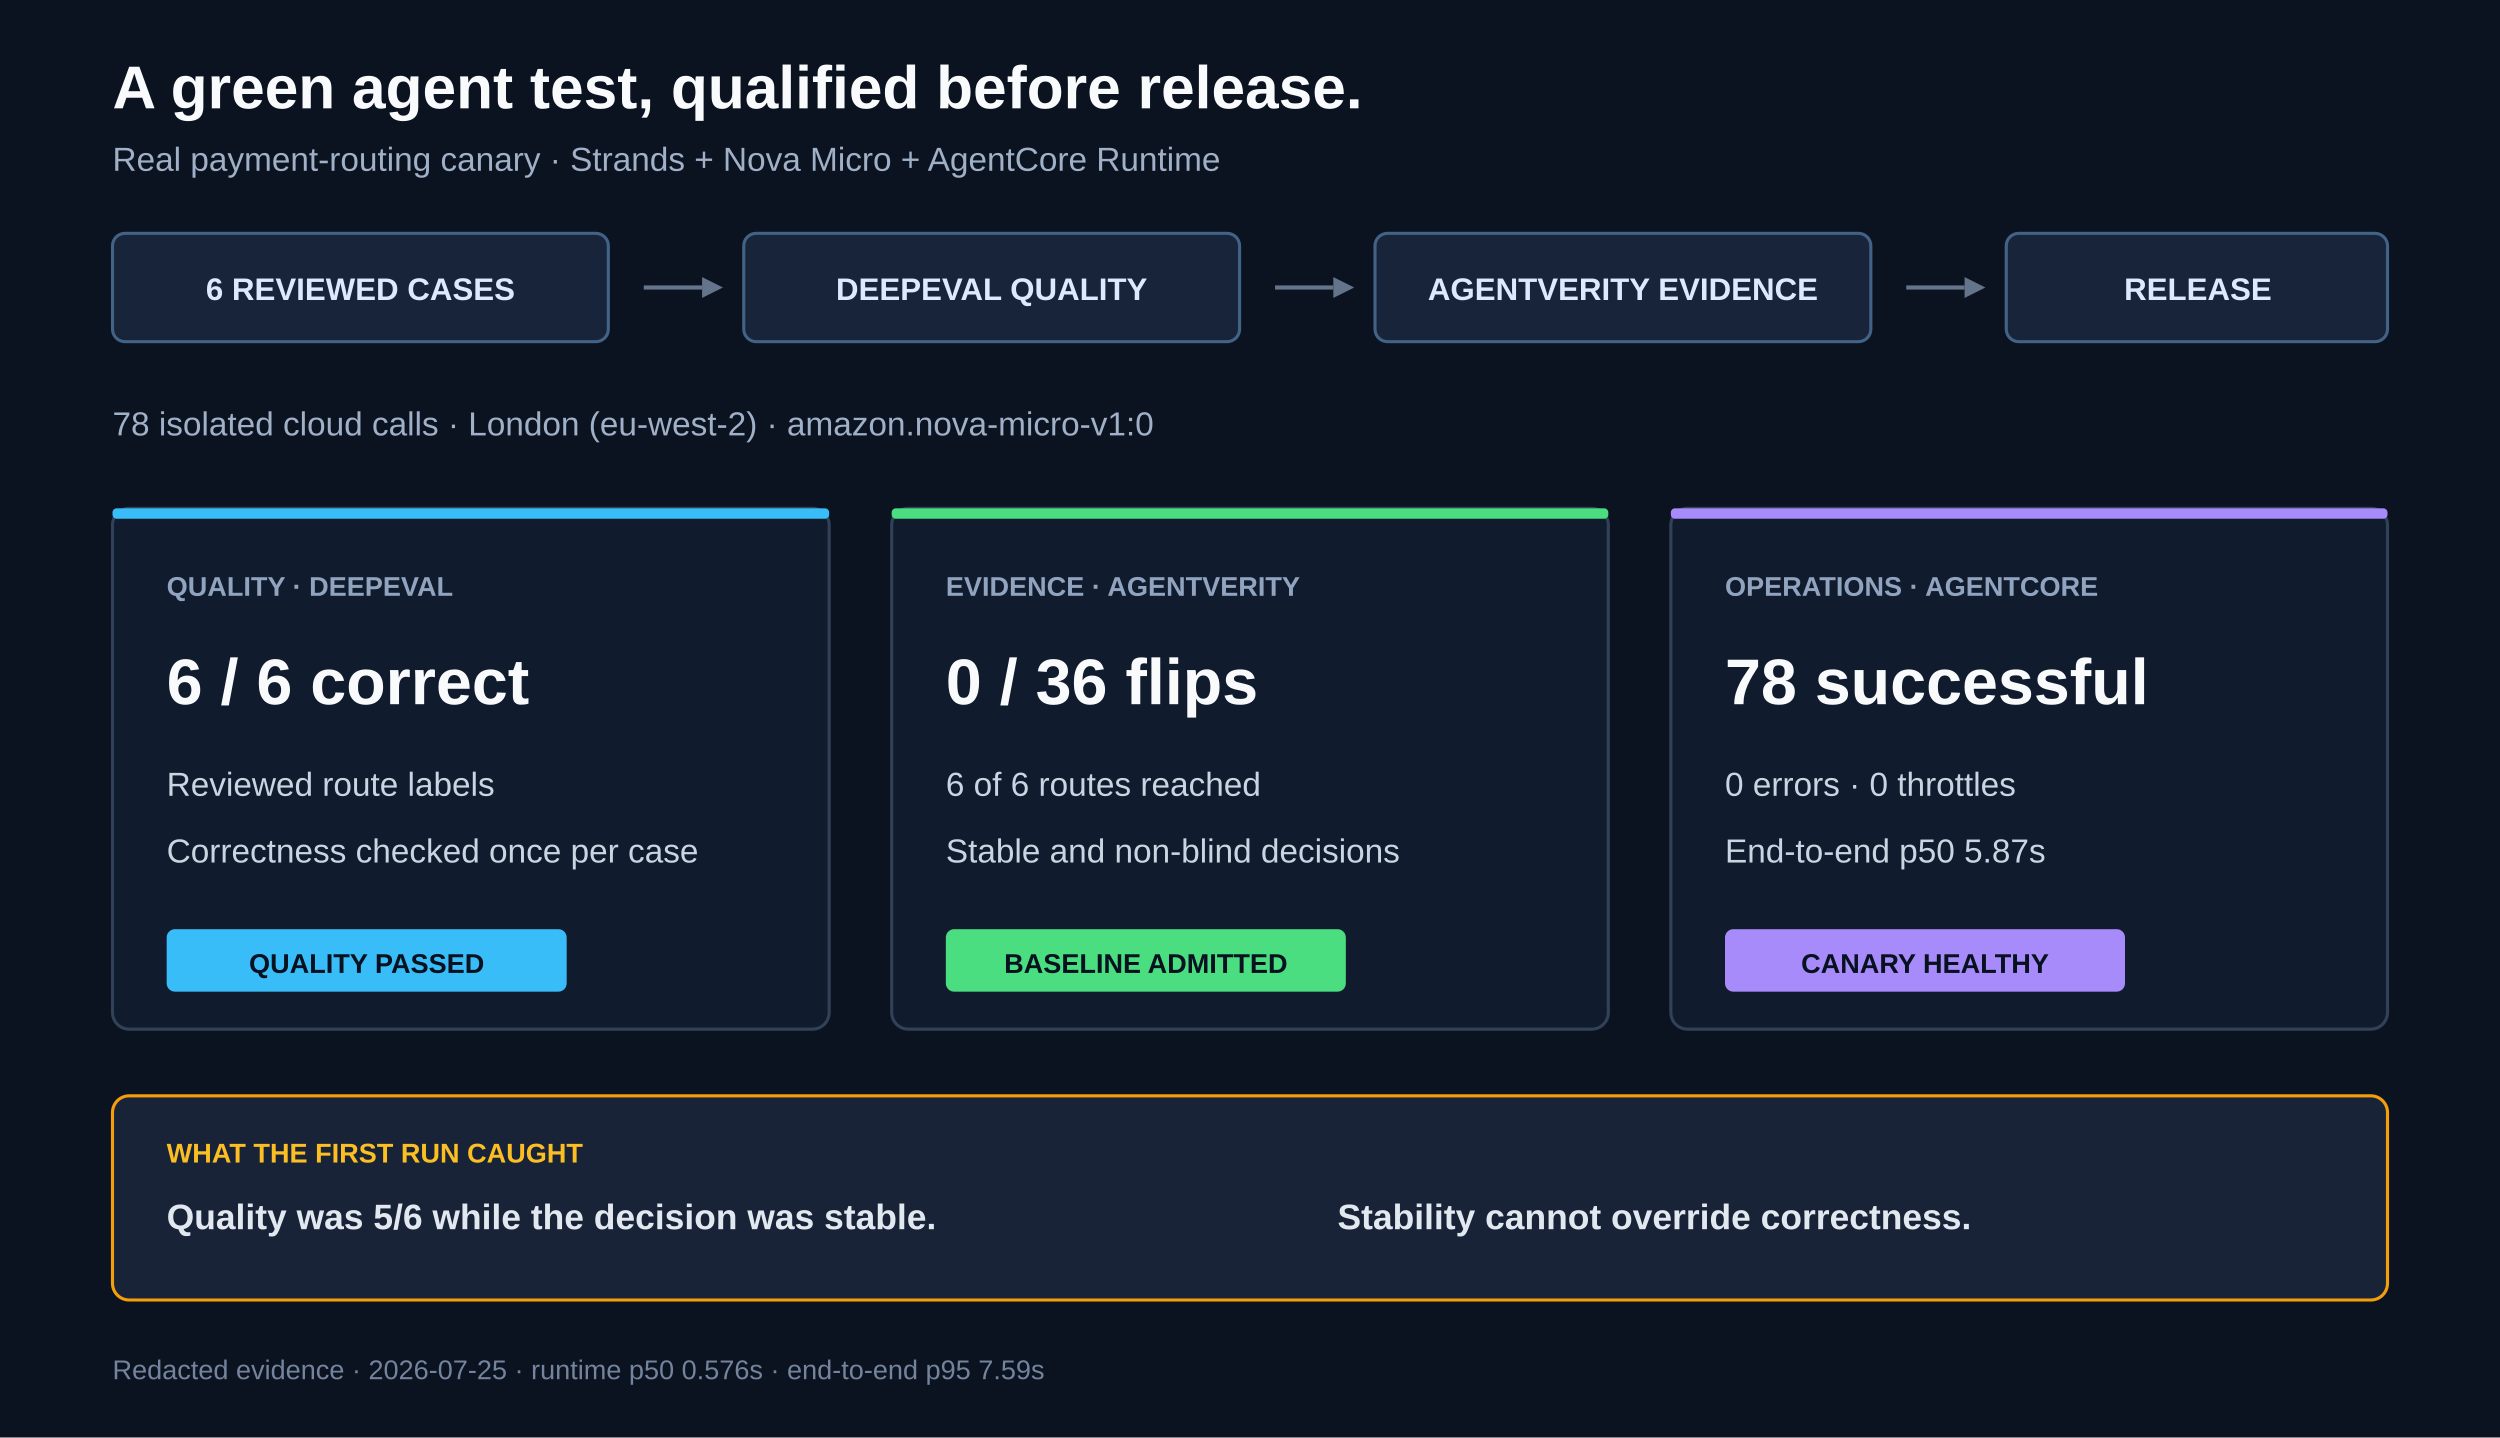
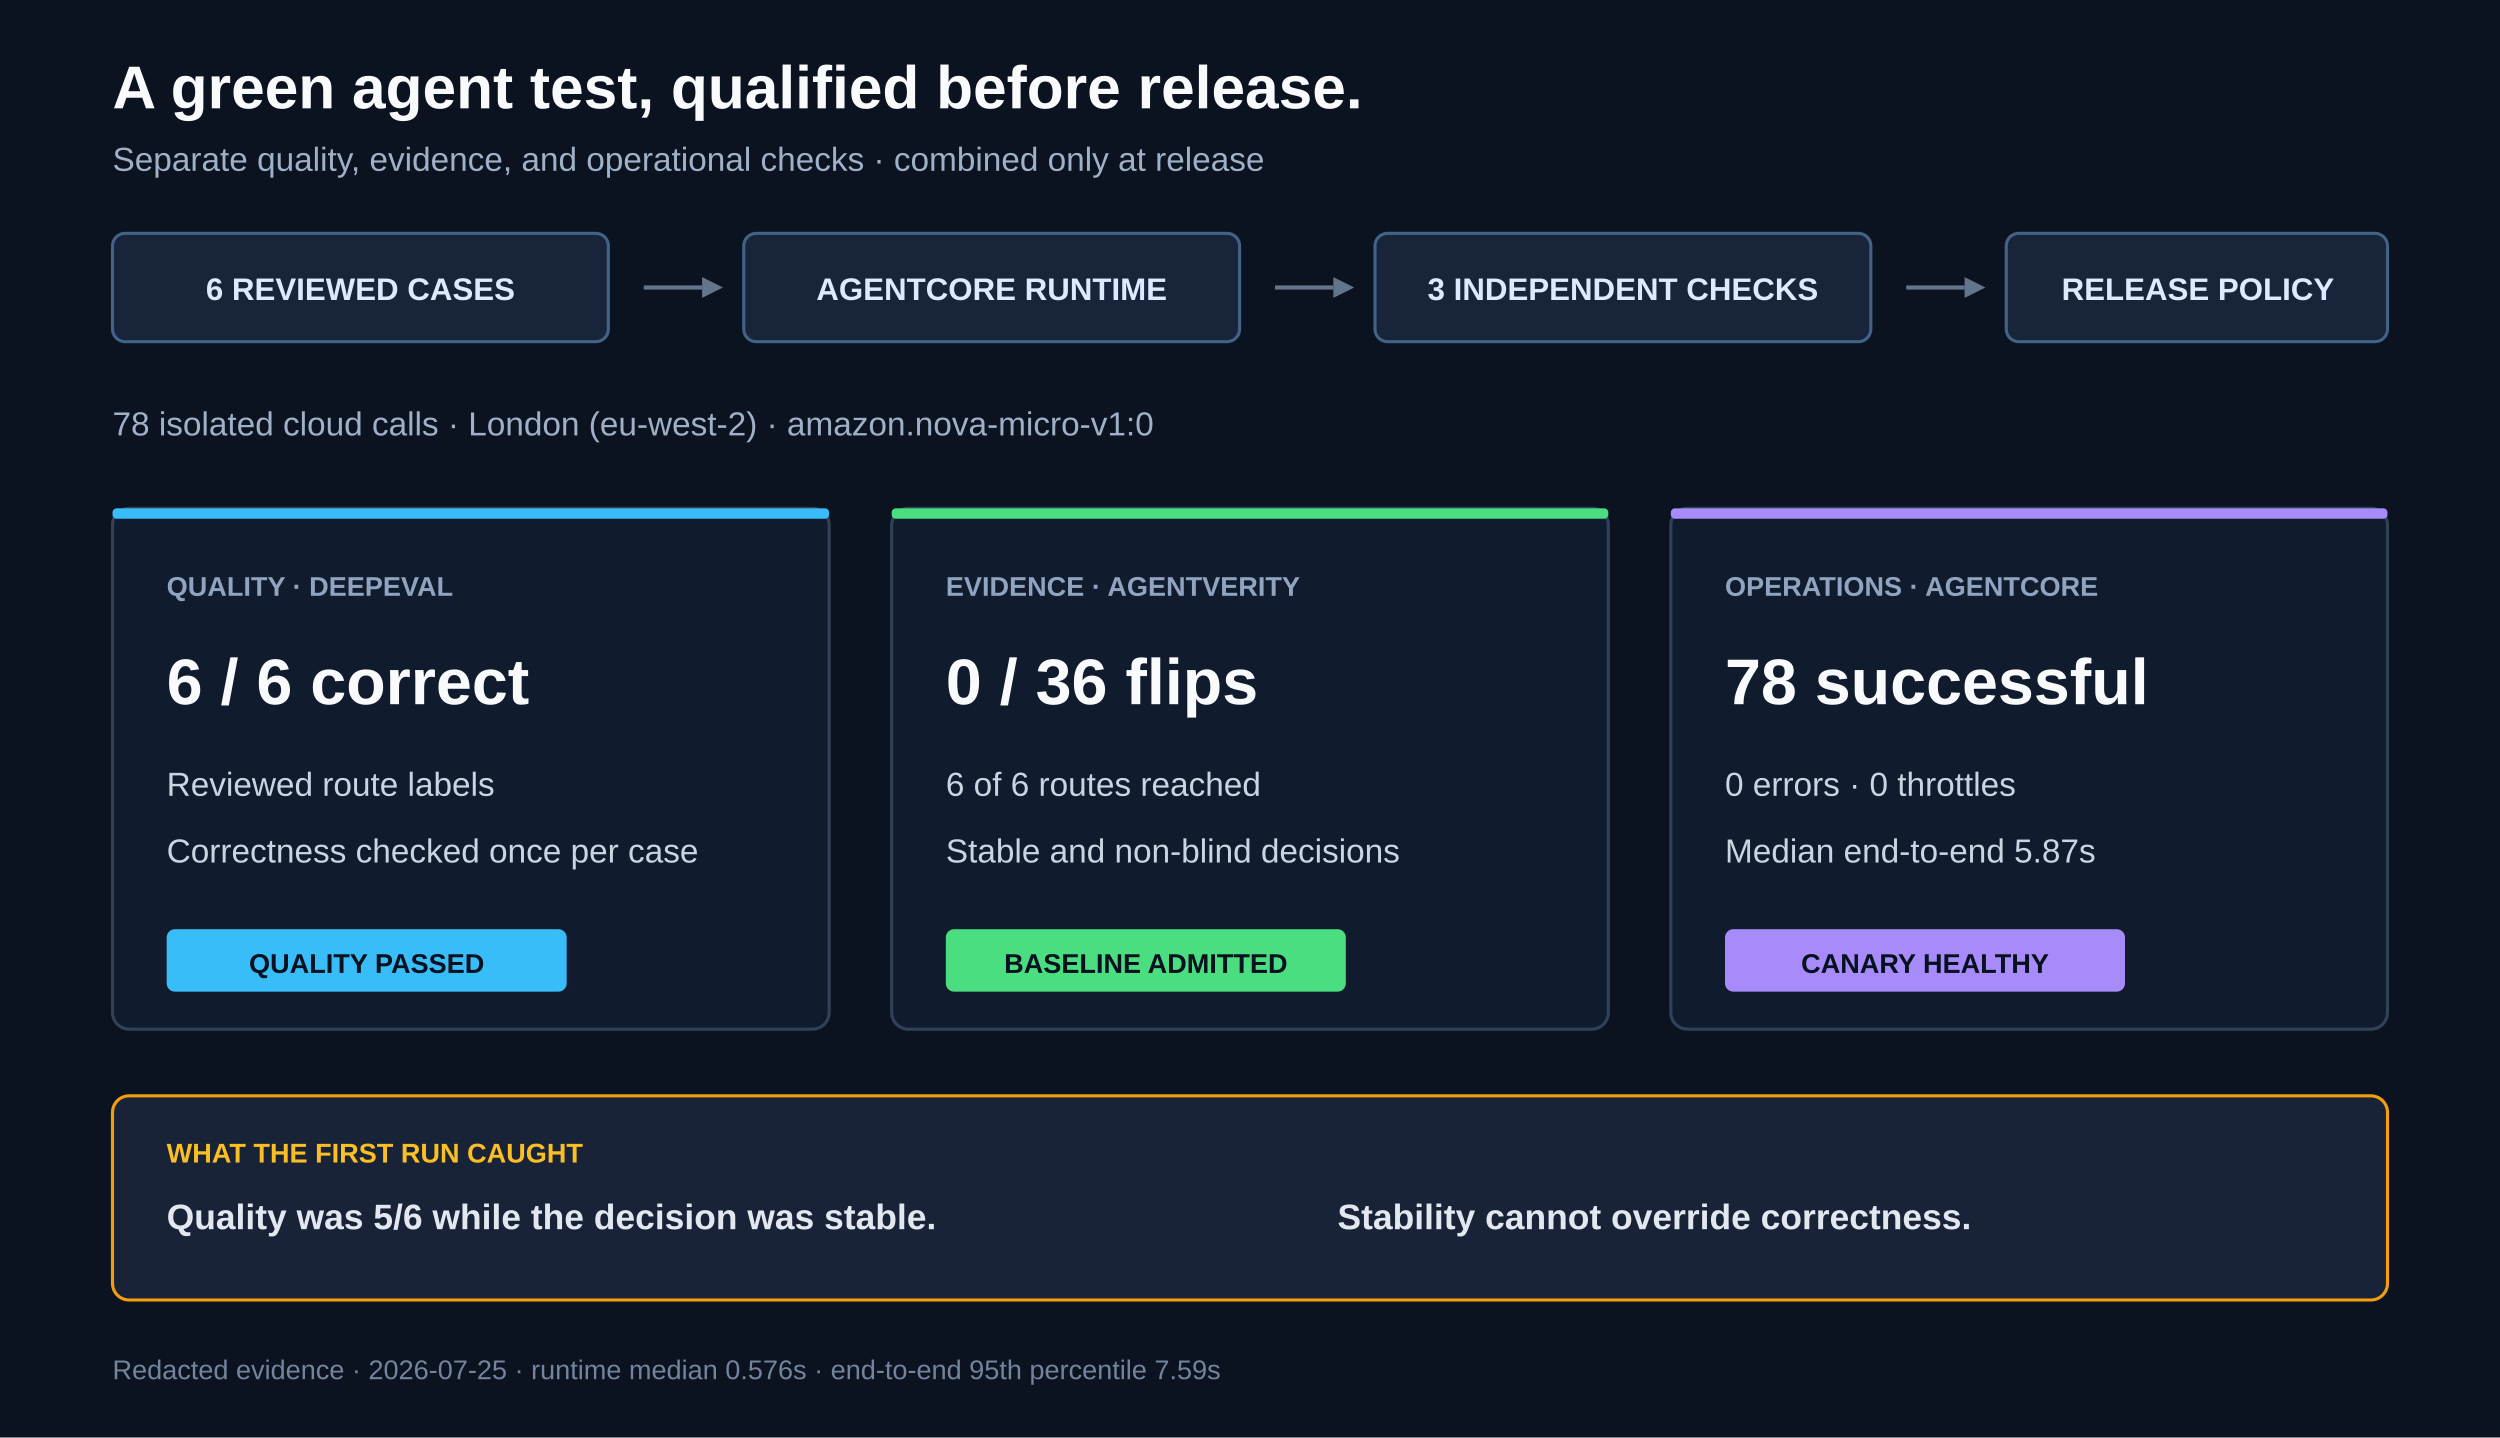
<svg xmlns="http://www.w3.org/2000/svg" width="1200" height="690" viewBox="0 0 1200 690" role="img" aria-label="AgentVerity release gate from a real AgentCore payment-routing canary">
  <style>
  .bg { fill: #0b1220; }
  .card { fill: #111b2e; stroke: #314158; stroke-width: 1.5; }
  .step { fill: #17243a; stroke: #426286; stroke-width: 1.5; }
  text { font-family: Arial, sans-serif; }
  .headline { fill: #f8fafc; font-size: 29px; font-weight: 700; }
  .subhead { fill: #9fb0c7; font-size: 16px; font-weight: 400; }
  .stepText { fill: #dbeafe; font-size: 15px; font-weight: 600;
    text-anchor: middle; }
  .eyebrow { fill: #91a4bf; font-size: 13px; font-weight: 700; }
  .metric { fill: #f8fafc; font-size: 31px; font-weight: 700; }
  .detail { fill: #cbd5e1; font-size: 16px; font-weight: 400; }
  .badge { fill: #07111f; font-size: 13px; font-weight: 700;
    text-anchor: middle; }
  .flow { stroke: #64748b; stroke-width: 2; }
  .lessonBox { fill: #182337; stroke: #f59e0b; stroke-width: 1.5; }
  .lessonTitle { fill: #fbbf24; font-size: 13px; font-weight: 700; }
  .lesson { fill: #e2e8f0; font-size: 17px; font-weight: 600; }
  .footer { fill: #73849c; font-size: 13px; font-weight: 400; }
</style>
  <rect width="1200" height="690" class="bg" />
  <text x="54" y="52" class="headline">A green agent test, qualified before release.</text>
-   <text x="54" y="82" class="subhead">Real payment-routing canary · Strands + Nova Micro + AgentCore Runtime</text>
+   <text x="54" y="82" class="subhead">Separate quality, evidence, and operational checks · combined only at release</text>
  <rect x="54" y="112" width="238" height="52" rx="6" class="step" />
  <rect x="357" y="112" width="238" height="52" rx="6" class="step" />
  <rect x="660" y="112" width="238" height="52" rx="6" class="step" />
  <rect x="963" y="112" width="183" height="52" rx="6" class="step" />
  <text x="173" y="144" class="stepText">6 REVIEWED CASES</text>
-   <text x="476" y="144" class="stepText">DEEPEVAL QUALITY</text>
-   <text x="779" y="144" class="stepText">AGENTVERITY EVIDENCE</text>
-   <text x="1055" y="144" class="stepText">RELEASE</text>
+   <text x="476" y="144" class="stepText">AGENTCORE RUNTIME</text>
+   <text x="779" y="144" class="stepText">3 INDEPENDENT CHECKS</text>
+   <text x="1055" y="144" class="stepText">RELEASE POLICY</text>
  <line x1="309" y1="138" x2="337" y2="138" class="flow" />
  <path d="M 337 133 L 347 138 L 337 143 z" fill="#64748b" />
  <line x1="612" y1="138" x2="640" y2="138" class="flow" />
  <path d="M 640 133 L 650 138 L 640 143 z" fill="#64748b" />
  <line x1="915" y1="138" x2="943" y2="138" class="flow" />
  <path d="M 943 133 L 953 138 L 943 143 z" fill="#64748b" />
  <text x="54" y="209" class="subhead">78 isolated cloud calls · London (eu-west-2) · amazon.nova-micro-v1:0</text>
  <rect x="54" y="244" width="344" height="250" rx="8" class="card" />
  <rect x="54" y="244" width="344" height="5" rx="2" fill="#38bdf8" />
  <text x="80" y="286" class="eyebrow">QUALITY · DEEPEVAL</text>
  <text x="80" y="338" class="metric">6 / 6 correct</text>
  <text x="80" y="382" class="detail">Reviewed route labels</text>
  <text x="80" y="414" class="detail">Correctness checked once per case</text>
  <rect x="80" y="446" width="192" height="30" rx="4" fill="#38bdf8" />
  <text x="176" y="467" class="badge">QUALITY PASSED</text>
  <rect x="428" y="244" width="344" height="250" rx="8" class="card" />
  <rect x="428" y="244" width="344" height="5" rx="2" fill="#4ade80" />
  <text x="454" y="286" class="eyebrow">EVIDENCE · AGENTVERITY</text>
  <text x="454" y="338" class="metric">0 / 36 flips</text>
  <text x="454" y="382" class="detail">6 of 6 routes reached</text>
  <text x="454" y="414" class="detail">Stable and non-blind decisions</text>
  <rect x="454" y="446" width="192" height="30" rx="4" fill="#4ade80" />
  <text x="550" y="467" class="badge">BASELINE ADMITTED</text>
  <rect x="802" y="244" width="344" height="250" rx="8" class="card" />
  <rect x="802" y="244" width="344" height="5" rx="2" fill="#a78bfa" />
  <text x="828" y="286" class="eyebrow">OPERATIONS · AGENTCORE</text>
  <text x="828" y="338" class="metric">78 successful</text>
  <text x="828" y="382" class="detail">0 errors · 0 throttles</text>
-   <text x="828" y="414" class="detail">End-to-end p50 5.87s</text>
+   <text x="828" y="414" class="detail">Median end-to-end 5.87s</text>
  <rect x="828" y="446" width="192" height="30" rx="4" fill="#a78bfa" />
  <text x="924" y="467" class="badge">CANARY HEALTHY</text>
  <rect x="54" y="526" width="1092" height="98" rx="8" class="lessonBox" />
  <text x="80" y="558" class="lessonTitle">WHAT THE FIRST RUN CAUGHT</text>
  <text x="80" y="590" class="lesson">Quality was 5/6 while the decision was stable.</text>
  <text x="642" y="590" class="lesson">Stability cannot override correctness.</text>
-   <text x="54" y="662" class="footer">Redacted evidence · 2026-07-25 · runtime p50 0.576s · end-to-end p95 7.59s</text>
+   <text x="54" y="662" class="footer">Redacted evidence · 2026-07-25 · runtime median 0.576s · end-to-end 95th percentile 7.59s</text>
</svg>
